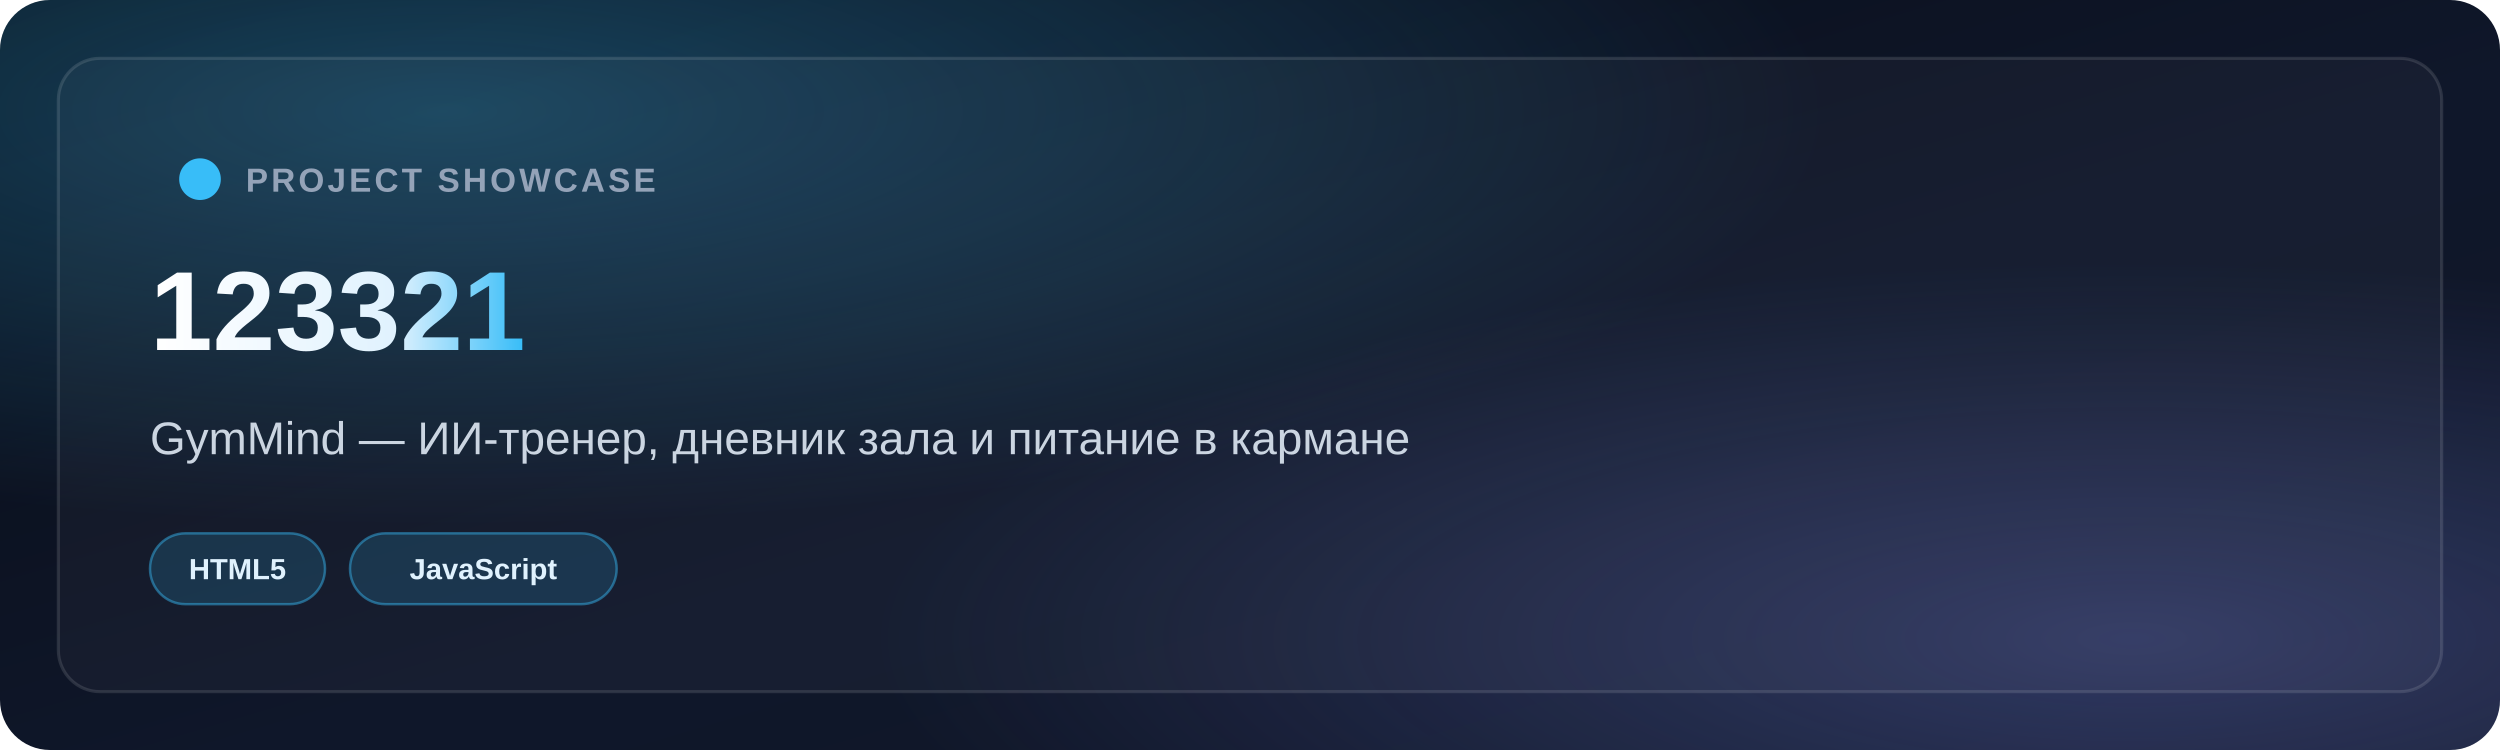
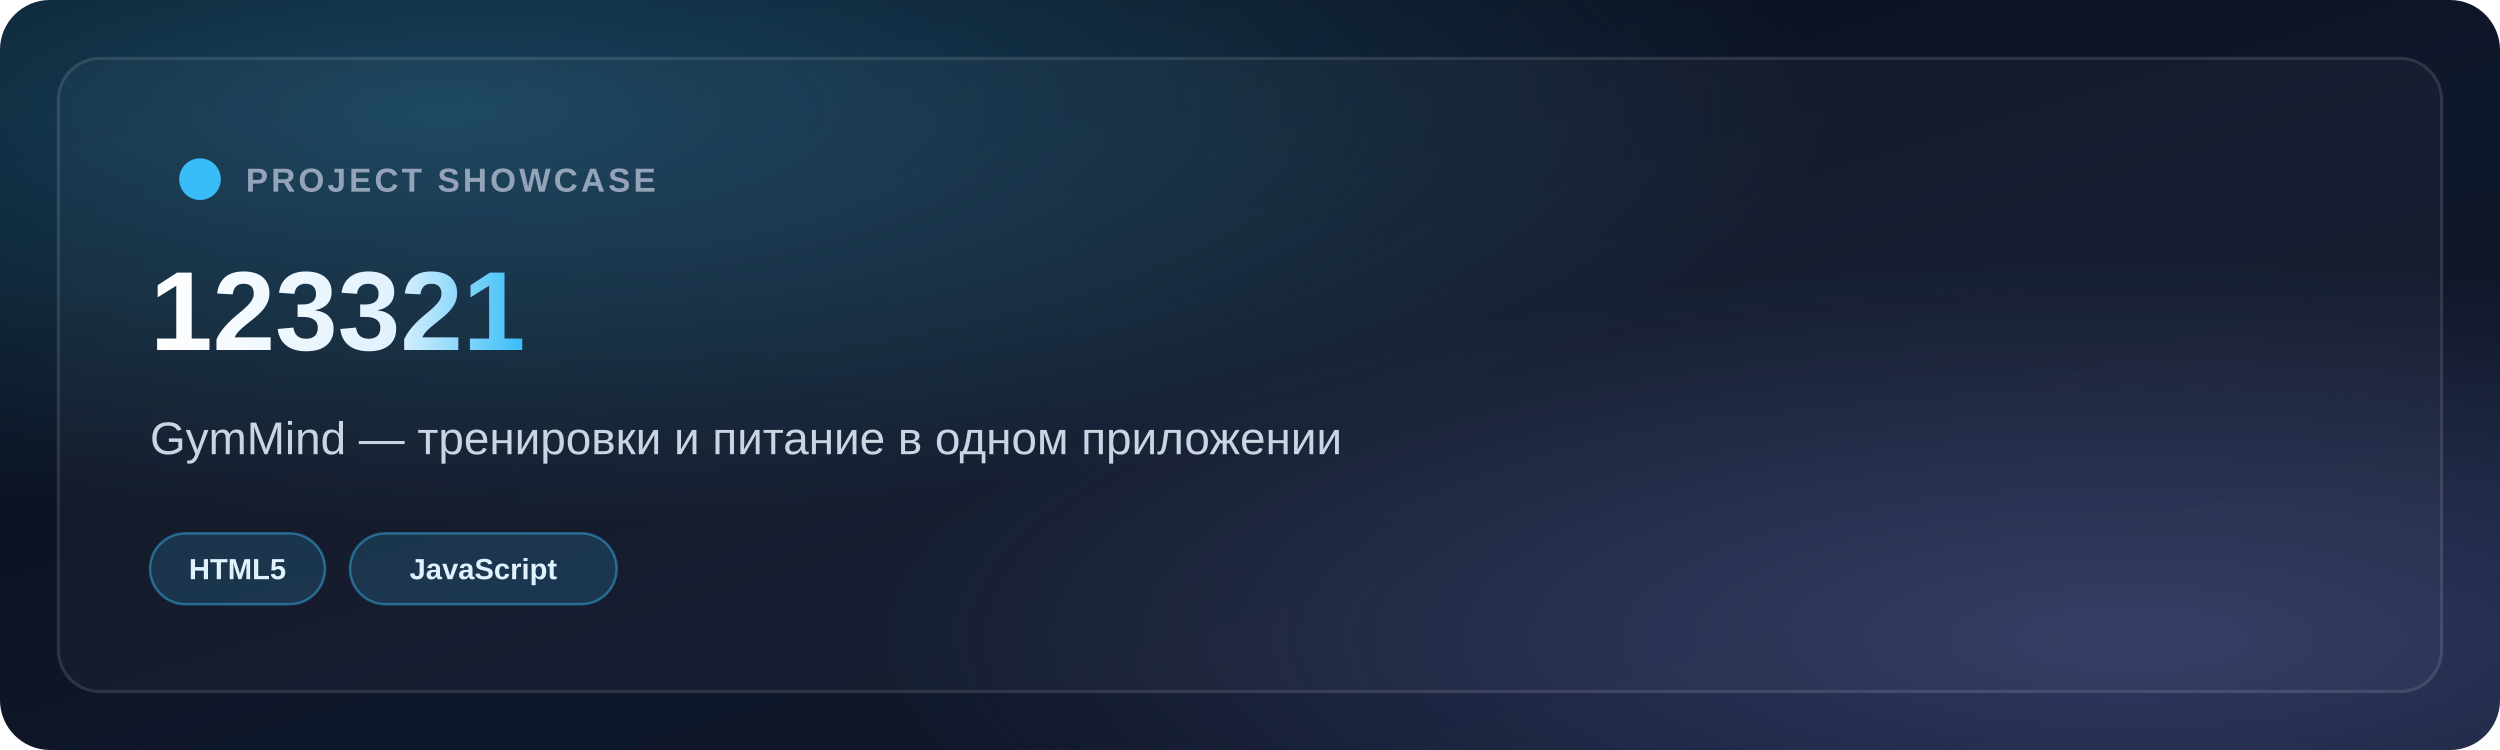
<svg xmlns="http://www.w3.org/2000/svg" width="1200" height="360" viewBox="0 0 1200 360">
  <defs>
    <linearGradient id="bg" x1="0" y1="0" x2="1" y2="1">
      <stop offset="0%" stop-color="#070b14" />
      <stop offset="55%" stop-color="#0f172a" />
      <stop offset="100%" stop-color="#111827" />
    </linearGradient>
    <radialGradient id="glow1" cx="18%" cy="15%" r="55%">
      <stop offset="0%" stop-color="#38bdf8" stop-opacity="0.30" />
      <stop offset="100%" stop-color="#38bdf8" stop-opacity="0" />
    </radialGradient>
    <radialGradient id="glow2" cx="85%" cy="85%" r="50%">
      <stop offset="0%" stop-color="#818cf8" stop-opacity="0.28" />
      <stop offset="100%" stop-color="#818cf8" stop-opacity="0" />
    </radialGradient>
    <linearGradient id="titleGrad" x1="0" y1="0" x2="1" y2="0">
      <stop offset="0%" stop-color="#ffffff" />
      <stop offset="65%" stop-color="#e0f2fe" />
      <stop offset="100%" stop-color="#38bdf8" />
    </linearGradient>
  </defs>
  <rect width="1200" height="360" rx="24" fill="url(#bg)" />
  <rect width="1200" height="360" rx="24" fill="url(#glow1)" />
  <rect width="1200" height="360" rx="24" fill="url(#glow2)" />
  <rect x="28" y="28" width="1144" height="304" rx="20" fill="rgba(255,255,255,0.035)" stroke="rgba(255,255,255,0.12)" stroke-width="1.5" />
  <circle cx="96" cy="86" r="10" fill="#38bdf8" />
  <text x="118" y="92" fill="#94a3b8" font-family="Segoe UI, Arial, sans-serif" font-size="16" font-weight="600" letter-spacing="1.5">PROJECT SHOWCASE</text>
  <text x="72" y="168" fill="url(#titleGrad)" font-family="Segoe UI, Arial, sans-serif" font-size="54" font-weight="800">123321</text>
-   <text x="72" y="218" fill="#cbd5e1" font-family="Segoe UI, Arial, sans-serif" font-size="22" font-weight="400">GymMind — ИИ-тренер, дневник зала и питание в кармане</text>
+   <text x="72" y="218" fill="#cbd5e1" font-family="Segoe UI, Arial, sans-serif" font-size="22" font-weight="400">GymMind — тренировки и питание в одном приложении</text>
  <g transform="translate(72, 256)">
    <rect width="84" height="34" rx="17" fill="rgba(56,189,248,0.16)" stroke="rgba(56,189,248,0.45)" stroke-width="1.2" />
    <text x="42" y="22" text-anchor="middle" fill="#e0f2fe" font-family="Segoe UI, Arial, sans-serif" font-size="14" font-weight="600">HTML5</text>
  </g>
  <g transform="translate(168, 256)">
    <rect width="128" height="34" rx="17" fill="rgba(56,189,248,0.16)" stroke="rgba(56,189,248,0.45)" stroke-width="1.2" />
    <text x="64" y="22" text-anchor="middle" fill="#e0f2fe" font-family="Segoe UI, Arial, sans-serif" font-size="14" font-weight="600">JavaScript</text>
  </g>
</svg>
